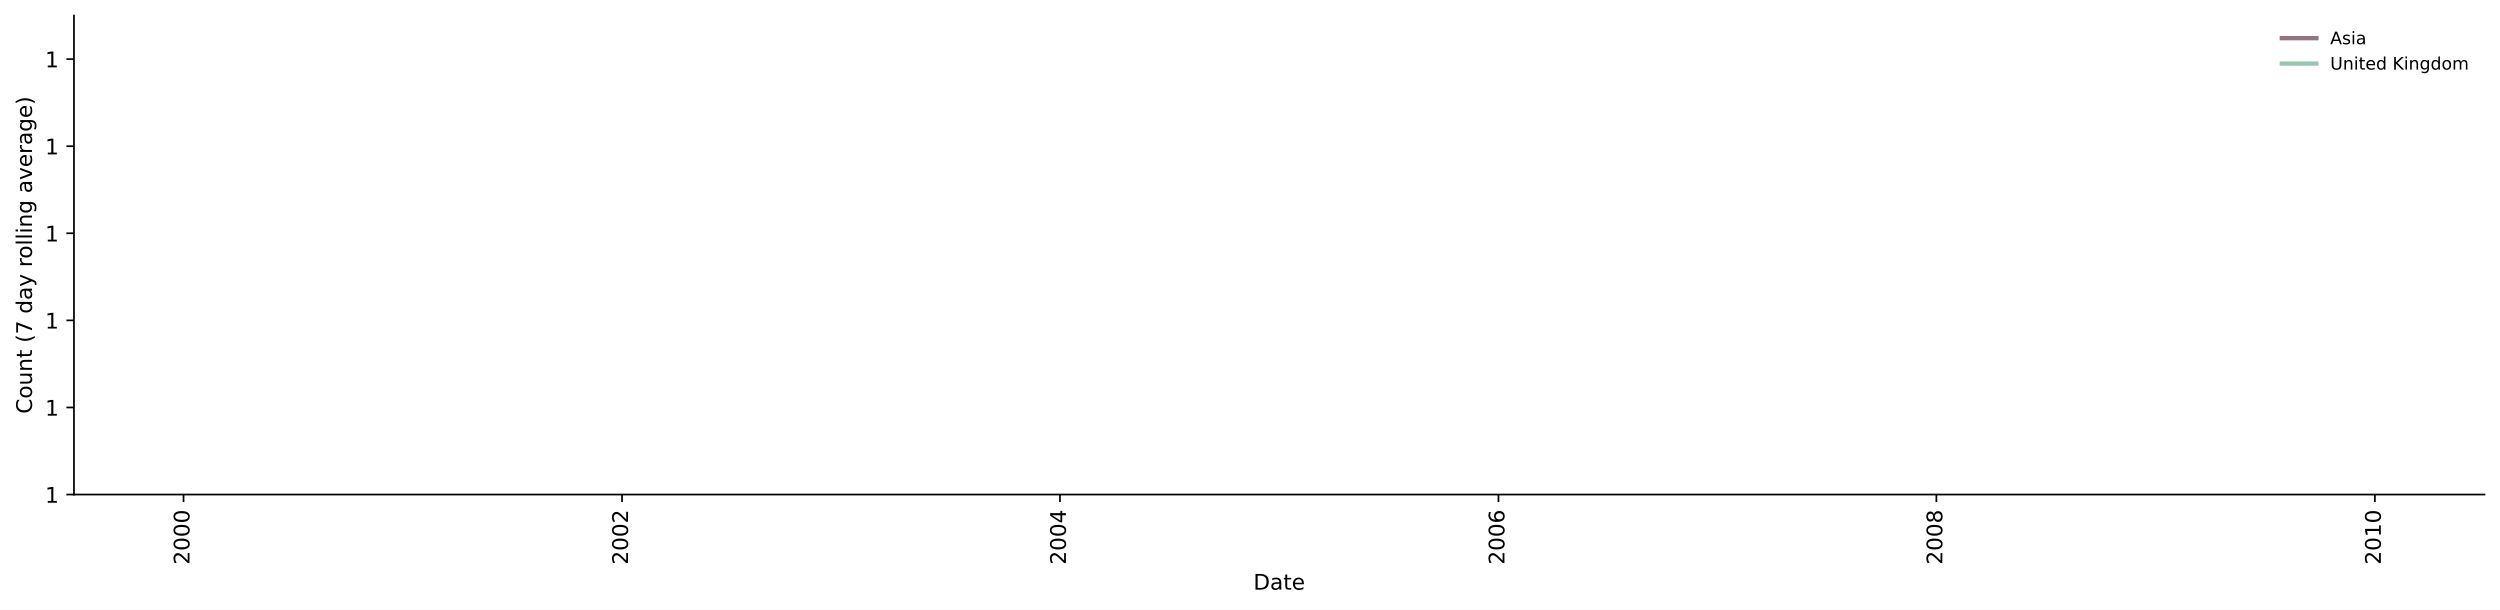
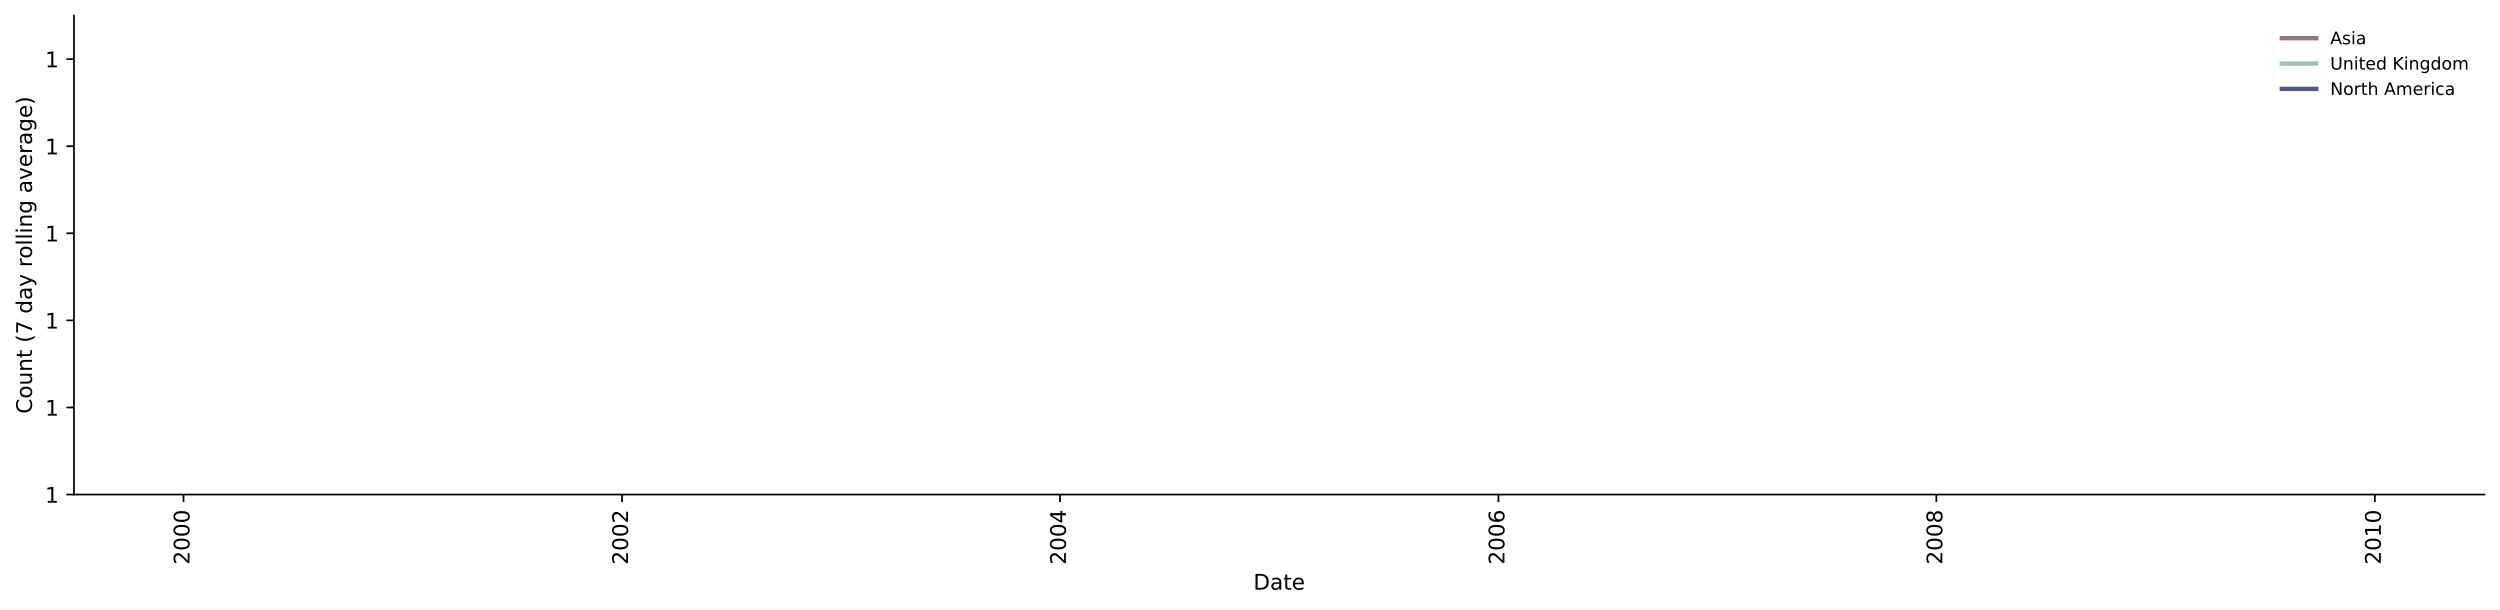
<svg xmlns="http://www.w3.org/2000/svg" xmlns:xlink="http://www.w3.org/1999/xlink" height="282.288pt" version="1.1" viewBox="0 0 1157.441 282.288" width="1157.441pt">
  <defs>
    <style type="text/css">*{stroke-linecap:butt;stroke-linejoin:round;}</style>
  </defs>
  <g id="figure_1">
    <g id="patch_1">
      <path d="M 0 282.288  L 1157.441 282.288  L 1157.441 0  L 0 0  z " style="fill:#ffffff;" />
    </g>
    <g id="axes_1">
      <g id="patch_2">
        <path d="M 34.241 228.96  L 1150.241 228.96  L 1150.241 7.2  L 34.241 7.2  z " style="fill:#ffffff;" />
      </g>
      <g id="matplotlib.axis_1">
        <g id="xtick_1">
          <g id="line2d_1">
            <defs>
-               <path d="M 0 0  L 0 3.5  " id="mca0f7e0fe6" style="stroke:#000000;stroke-width:0.8;" />
-             </defs>
-             <g>
-               <use style="stroke:#000000;stroke-width:0.8;" x="84.968" xlink:href="#mca0f7e0fe6" y="228.96" />
+               <path d="M 0 0  L 0 3.5  " id="mbc00b364b7" style="stroke:#000000;stroke-width:0.8;" />
+             </defs>
+             <g>
+               <use style="stroke:#000000;stroke-width:0.8;" x="84.968" xlink:href="#mbc00b364b7" y="228.96" />
            </g>
          </g>
          <g id="text_1">
            <g transform="translate(87.72727 261.41)rotate(-90)scale(0.1 -0.1)">
              <defs>
                <path d="M 1228 531  L 3431 531  L 3431 0  L 469 0  L 469 531  Q 828 903 1448 1529  Q 2069 2156 2228 2338  Q 2531 2678 2651 2914  Q 2772 3150 2772 3378  Q 2772 3750 2511 3984  Q 2250 4219 1831 4219  Q 1534 4219 1204 4116  Q 875 4013 500 3803  L 500 4441  Q 881 4594 1212 4672  Q 1544 4750 1819 4750  Q 2544 4750 2975 4387  Q 3406 4025 3406 3419  Q 3406 3131 3298 2873  Q 3191 2616 2906 2266  Q 2828 2175 2409 1742  Q 1991 1309 1228 531  z " id="DejaVuSans-32" transform="scale(0.015625)" />
                <path d="M 2034 4250  Q 1547 4250 1301 3770  Q 1056 3291 1056 2328  Q 1056 1369 1301 889  Q 1547 409 2034 409  Q 2525 409 2770 889  Q 3016 1369 3016 2328  Q 3016 3291 2770 3770  Q 2525 4250 2034 4250  z M 2034 4750  Q 2819 4750 3233 4129  Q 3647 3509 3647 2328  Q 3647 1150 3233 529  Q 2819 -91 2034 -91  Q 1250 -91 836 529  Q 422 1150 422 2328  Q 422 3509 836 4129  Q 1250 4750 2034 4750  z " id="DejaVuSans-30" transform="scale(0.015625)" />
              </defs>
              <use xlink:href="#DejaVuSans-32" />
              <use x="63.623" xlink:href="#DejaVuSans-30" />
              <use x="127.246" xlink:href="#DejaVuSans-30" />
              <use x="190.869" xlink:href="#DejaVuSans-30" />
            </g>
          </g>
        </g>
        <g id="xtick_2">
          <g id="line2d_2">
            <g>
-               <use style="stroke:#000000;stroke-width:0.8;" x="287.988" xlink:href="#mca0f7e0fe6" y="228.96" />
+               <use style="stroke:#000000;stroke-width:0.8;" x="287.988" xlink:href="#mbc00b364b7" y="228.96" />
            </g>
          </g>
          <g id="text_2">
            <g transform="translate(290.7475 261.41)rotate(-90)scale(0.1 -0.1)">
              <use xlink:href="#DejaVuSans-32" />
              <use x="63.623" xlink:href="#DejaVuSans-30" />
              <use x="127.246" xlink:href="#DejaVuSans-30" />
              <use x="190.869" xlink:href="#DejaVuSans-32" />
            </g>
          </g>
        </g>
        <g id="xtick_3">
          <g id="line2d_3">
            <g>
-               <use style="stroke:#000000;stroke-width:0.8;" x="490.731" xlink:href="#mca0f7e0fe6" y="228.96" />
+               <use style="stroke:#000000;stroke-width:0.8;" x="490.731" xlink:href="#mbc00b364b7" y="228.96" />
            </g>
          </g>
          <g id="text_3">
            <g transform="translate(493.4899 261.41)rotate(-90)scale(0.1 -0.1)">
              <defs>
                <path d="M 2419 4116  L 825 1625  L 2419 1625  L 2419 4116  z M 2253 4666  L 3047 4666  L 3047 1625  L 3713 1625  L 3713 1100  L 3047 1100  L 3047 0  L 2419 0  L 2419 1100  L 313 1100  L 313 1709  L 2253 4666  z " id="DejaVuSans-34" transform="scale(0.015625)" />
              </defs>
              <use xlink:href="#DejaVuSans-32" />
              <use x="63.623" xlink:href="#DejaVuSans-30" />
              <use x="127.246" xlink:href="#DejaVuSans-30" />
              <use x="190.869" xlink:href="#DejaVuSans-34" />
            </g>
          </g>
        </g>
        <g id="xtick_4">
          <g id="line2d_4">
            <g>
-               <use style="stroke:#000000;stroke-width:0.8;" x="693.751" xlink:href="#mca0f7e0fe6" y="228.96" />
+               <use style="stroke:#000000;stroke-width:0.8;" x="693.751" xlink:href="#mbc00b364b7" y="228.96" />
            </g>
          </g>
          <g id="text_4">
            <g transform="translate(696.5101 261.41)rotate(-90)scale(0.1 -0.1)">
              <defs>
                <path d="M 2113 2584  Q 1688 2584 1439 2293  Q 1191 2003 1191 1497  Q 1191 994 1439 701  Q 1688 409 2113 409  Q 2538 409 2786 701  Q 3034 994 3034 1497  Q 3034 2003 2786 2293  Q 2538 2584 2113 2584  z M 3366 4563  L 3366 3988  Q 3128 4100 2886 4159  Q 2644 4219 2406 4219  Q 1781 4219 1451 3797  Q 1122 3375 1075 2522  Q 1259 2794 1537 2939  Q 1816 3084 2150 3084  Q 2853 3084 3261 2657  Q 3669 2231 3669 1497  Q 3669 778 3244 343  Q 2819 -91 2113 -91  Q 1303 -91 875 529  Q 447 1150 447 2328  Q 447 3434 972 4092  Q 1497 4750 2381 4750  Q 2619 4750 2861 4703  Q 3103 4656 3366 4563  z " id="DejaVuSans-36" transform="scale(0.015625)" />
              </defs>
              <use xlink:href="#DejaVuSans-32" />
              <use x="63.623" xlink:href="#DejaVuSans-30" />
              <use x="127.246" xlink:href="#DejaVuSans-30" />
              <use x="190.869" xlink:href="#DejaVuSans-36" />
            </g>
          </g>
        </g>
        <g id="xtick_5">
          <g id="line2d_5">
            <g>
-               <use style="stroke:#000000;stroke-width:0.8;" x="896.493" xlink:href="#mca0f7e0fe6" y="228.96" />
+               <use style="stroke:#000000;stroke-width:0.8;" x="896.493" xlink:href="#mbc00b364b7" y="228.96" />
            </g>
          </g>
          <g id="text_5">
            <g transform="translate(899.2525 261.41)rotate(-90)scale(0.1 -0.1)">
              <defs>
                <path d="M 2034 2216  Q 1584 2216 1326 1975  Q 1069 1734 1069 1313  Q 1069 891 1326 650  Q 1584 409 2034 409  Q 2484 409 2743 651  Q 3003 894 3003 1313  Q 3003 1734 2745 1975  Q 2488 2216 2034 2216  z M 1403 2484  Q 997 2584 770 2862  Q 544 3141 544 3541  Q 544 4100 942 4425  Q 1341 4750 2034 4750  Q 2731 4750 3128 4425  Q 3525 4100 3525 3541  Q 3525 3141 3298 2862  Q 3072 2584 2669 2484  Q 3125 2378 3379 2068  Q 3634 1759 3634 1313  Q 3634 634 3220 271  Q 2806 -91 2034 -91  Q 1263 -91 848 271  Q 434 634 434 1313  Q 434 1759 690 2068  Q 947 2378 1403 2484  z M 1172 3481  Q 1172 3119 1398 2916  Q 1625 2713 2034 2713  Q 2441 2713 2670 2916  Q 2900 3119 2900 3481  Q 2900 3844 2670 4047  Q 2441 4250 2034 4250  Q 1625 4250 1398 4047  Q 1172 3844 1172 3481  z " id="DejaVuSans-38" transform="scale(0.015625)" />
              </defs>
              <use xlink:href="#DejaVuSans-32" />
              <use x="63.623" xlink:href="#DejaVuSans-30" />
              <use x="127.246" xlink:href="#DejaVuSans-30" />
              <use x="190.869" xlink:href="#DejaVuSans-38" />
            </g>
          </g>
        </g>
        <g id="xtick_6">
          <g id="line2d_6">
            <g>
-               <use style="stroke:#000000;stroke-width:0.8;" x="1099.513" xlink:href="#mca0f7e0fe6" y="228.96" />
+               <use style="stroke:#000000;stroke-width:0.8;" x="1099.513" xlink:href="#mbc00b364b7" y="228.96" />
            </g>
          </g>
          <g id="text_6">
            <g transform="translate(1102.273 261.41)rotate(-90)scale(0.1 -0.1)">
              <defs>
                <path d="M 794 531  L 1825 531  L 1825 4091  L 703 3866  L 703 4441  L 1819 4666  L 2450 4666  L 2450 531  L 3481 531  L 3481 0  L 794 0  L 794 531  z " id="DejaVuSans-31" transform="scale(0.015625)" />
              </defs>
              <use xlink:href="#DejaVuSans-32" />
              <use x="63.623" xlink:href="#DejaVuSans-30" />
              <use x="127.246" xlink:href="#DejaVuSans-31" />
              <use x="190.869" xlink:href="#DejaVuSans-30" />
            </g>
          </g>
        </g>
        <g id="text_7">
          <g transform="translate(580.2898 273.0084)scale(0.1 -0.1)">
            <defs>
              <path d="M 1259 4147  L 1259 519  L 2022 519  Q 2988 519 3436 956  Q 3884 1394 3884 2338  Q 3884 3275 3436 3711  Q 2988 4147 2022 4147  L 1259 4147  z M 628 4666  L 1925 4666  Q 3281 4666 3915 4102  Q 4550 3538 4550 2338  Q 4550 1131 3912 565  Q 3275 0 1925 0  L 628 0  L 628 4666  z " id="DejaVuSans-44" transform="scale(0.015625)" />
              <path d="M 2194 1759  Q 1497 1759 1228 1600  Q 959 1441 959 1056  Q 959 750 1161 570  Q 1363 391 1709 391  Q 2188 391 2477 730  Q 2766 1069 2766 1631  L 2766 1759  L 2194 1759  z M 3341 1997  L 3341 0  L 2766 0  L 2766 531  Q 2569 213 2275 61  Q 1981 -91 1556 -91  Q 1019 -91 701 211  Q 384 513 384 1019  Q 384 1609 779 1909  Q 1175 2209 1959 2209  L 2766 2209  L 2766 2266  Q 2766 2663 2505 2880  Q 2244 3097 1772 3097  Q 1472 3097 1187 3025  Q 903 2953 641 2809  L 641 3341  Q 956 3463 1253 3523  Q 1550 3584 1831 3584  Q 2591 3584 2966 3190  Q 3341 2797 3341 1997  z " id="DejaVuSans-61" transform="scale(0.015625)" />
              <path d="M 1172 4494  L 1172 3500  L 2356 3500  L 2356 3053  L 1172 3053  L 1172 1153  Q 1172 725 1289 603  Q 1406 481 1766 481  L 2356 481  L 2356 0  L 1766 0  Q 1100 0 847 248  Q 594 497 594 1153  L 594 3053  L 172 3053  L 172 3500  L 594 3500  L 594 4494  L 1172 4494  z " id="DejaVuSans-74" transform="scale(0.015625)" />
              <path d="M 3597 1894  L 3597 1613  L 953 1613  Q 991 1019 1311 708  Q 1631 397 2203 397  Q 2534 397 2845 478  Q 3156 559 3463 722  L 3463 178  Q 3153 47 2828 -22  Q 2503 -91 2169 -91  Q 1331 -91 842 396  Q 353 884 353 1716  Q 353 2575 817 3079  Q 1281 3584 2069 3584  Q 2775 3584 3186 3129  Q 3597 2675 3597 1894  z M 3022 2063  Q 3016 2534 2758 2815  Q 2500 3097 2075 3097  Q 1594 3097 1305 2825  Q 1016 2553 972 2059  L 3022 2063  z " id="DejaVuSans-65" transform="scale(0.015625)" />
            </defs>
            <use xlink:href="#DejaVuSans-44" />
            <use x="77.002" xlink:href="#DejaVuSans-61" />
            <use x="138.281" xlink:href="#DejaVuSans-74" />
            <use x="177.49" xlink:href="#DejaVuSans-65" />
          </g>
        </g>
      </g>
      <g id="matplotlib.axis_2">
        <g id="ytick_1">
          <g id="line2d_7">
            <defs>
-               <path d="M 0 0  L -3.5 0  " id="mac33e5083e" style="stroke:#000000;stroke-width:0.8;" />
-             </defs>
-             <g>
-               <use style="stroke:#000000;stroke-width:0.8;" x="34.241" xlink:href="#mac33e5083e" y="228.96" />
+               <path d="M 0 0  L -3.5 0  " id="m8c4d7f4666" style="stroke:#000000;stroke-width:0.8;" />
+             </defs>
+             <g>
+               <use style="stroke:#000000;stroke-width:0.8;" x="34.241" xlink:href="#m8c4d7f4666" y="228.96" />
            </g>
          </g>
          <g id="text_8">
            <g transform="translate(20.87813 232.7592)scale(0.1 -0.1)">
              <use xlink:href="#DejaVuSans-31" />
            </g>
          </g>
        </g>
        <g id="ytick_2">
          <g id="line2d_8">
            <g>
-               <use style="stroke:#000000;stroke-width:0.8;" x="34.241" xlink:href="#mac33e5083e" y="188.64" />
+               <use style="stroke:#000000;stroke-width:0.8;" x="34.241" xlink:href="#m8c4d7f4666" y="188.64" />
            </g>
          </g>
          <g id="text_9">
            <g transform="translate(20.87813 192.4392)scale(0.1 -0.1)">
              <use xlink:href="#DejaVuSans-31" />
            </g>
          </g>
        </g>
        <g id="ytick_3">
          <g id="line2d_9">
            <g>
-               <use style="stroke:#000000;stroke-width:0.8;" x="34.241" xlink:href="#mac33e5083e" y="148.32" />
+               <use style="stroke:#000000;stroke-width:0.8;" x="34.241" xlink:href="#m8c4d7f4666" y="148.32" />
            </g>
          </g>
          <g id="text_10">
            <g transform="translate(20.87813 152.1192)scale(0.1 -0.1)">
              <use xlink:href="#DejaVuSans-31" />
            </g>
          </g>
        </g>
        <g id="ytick_4">
          <g id="line2d_10">
            <g>
-               <use style="stroke:#000000;stroke-width:0.8;" x="34.241" xlink:href="#mac33e5083e" y="108" />
+               <use style="stroke:#000000;stroke-width:0.8;" x="34.241" xlink:href="#m8c4d7f4666" y="108" />
            </g>
          </g>
          <g id="text_11">
            <g transform="translate(20.87813 111.7992)scale(0.1 -0.1)">
              <use xlink:href="#DejaVuSans-31" />
            </g>
          </g>
        </g>
        <g id="ytick_5">
          <g id="line2d_11">
            <g>
-               <use style="stroke:#000000;stroke-width:0.8;" x="34.241" xlink:href="#mac33e5083e" y="67.68" />
+               <use style="stroke:#000000;stroke-width:0.8;" x="34.241" xlink:href="#m8c4d7f4666" y="67.68" />
            </g>
          </g>
          <g id="text_12">
            <g transform="translate(20.87813 71.47922)scale(0.1 -0.1)">
              <use xlink:href="#DejaVuSans-31" />
            </g>
          </g>
        </g>
        <g id="ytick_6">
          <g id="line2d_12">
            <g>
-               <use style="stroke:#000000;stroke-width:0.8;" x="34.241" xlink:href="#mac33e5083e" y="27.36" />
+               <use style="stroke:#000000;stroke-width:0.8;" x="34.241" xlink:href="#m8c4d7f4666" y="27.36" />
            </g>
          </g>
          <g id="text_13">
            <g transform="translate(20.87813 31.15922)scale(0.1 -0.1)">
              <use xlink:href="#DejaVuSans-31" />
            </g>
          </g>
        </g>
        <g id="text_14">
          <g transform="translate(14.79844 191.548)rotate(-90)scale(0.1 -0.1)">
            <defs>
              <path d="M 4122 4306  L 4122 3641  Q 3803 3938 3442 4084  Q 3081 4231 2675 4231  Q 1875 4231 1450 3742  Q 1025 3253 1025 2328  Q 1025 1406 1450 917  Q 1875 428 2675 428  Q 3081 428 3442 575  Q 3803 722 4122 1019  L 4122 359  Q 3791 134 3420 21  Q 3050 -91 2638 -91  Q 1578 -91 968 557  Q 359 1206 359 2328  Q 359 3453 968 4101  Q 1578 4750 2638 4750  Q 3056 4750 3426 4639  Q 3797 4528 4122 4306  z " id="DejaVuSans-43" transform="scale(0.015625)" />
              <path d="M 1959 3097  Q 1497 3097 1228 2736  Q 959 2375 959 1747  Q 959 1119 1226 758  Q 1494 397 1959 397  Q 2419 397 2687 759  Q 2956 1122 2956 1747  Q 2956 2369 2687 2733  Q 2419 3097 1959 3097  z M 1959 3584  Q 2709 3584 3137 3096  Q 3566 2609 3566 1747  Q 3566 888 3137 398  Q 2709 -91 1959 -91  Q 1206 -91 779 398  Q 353 888 353 1747  Q 353 2609 779 3096  Q 1206 3584 1959 3584  z " id="DejaVuSans-6f" transform="scale(0.015625)" />
              <path d="M 544 1381  L 544 3500  L 1119 3500  L 1119 1403  Q 1119 906 1312 657  Q 1506 409 1894 409  Q 2359 409 2629 706  Q 2900 1003 2900 1516  L 2900 3500  L 3475 3500  L 3475 0  L 2900 0  L 2900 538  Q 2691 219 2414 64  Q 2138 -91 1772 -91  Q 1169 -91 856 284  Q 544 659 544 1381  z M 1991 3584  L 1991 3584  z " id="DejaVuSans-75" transform="scale(0.015625)" />
              <path d="M 3513 2113  L 3513 0  L 2938 0  L 2938 2094  Q 2938 2591 2744 2837  Q 2550 3084 2163 3084  Q 1697 3084 1428 2787  Q 1159 2491 1159 1978  L 1159 0  L 581 0  L 581 3500  L 1159 3500  L 1159 2956  Q 1366 3272 1645 3428  Q 1925 3584 2291 3584  Q 2894 3584 3203 3211  Q 3513 2838 3513 2113  z " id="DejaVuSans-6e" transform="scale(0.015625)" />
              <path id="DejaVuSans-20" transform="scale(0.015625)" />
              <path d="M 1984 4856  Q 1566 4138 1362 3434  Q 1159 2731 1159 2009  Q 1159 1288 1364 580  Q 1569 -128 1984 -844  L 1484 -844  Q 1016 -109 783 600  Q 550 1309 550 2009  Q 550 2706 781 3412  Q 1013 4119 1484 4856  L 1984 4856  z " id="DejaVuSans-28" transform="scale(0.015625)" />
              <path d="M 525 4666  L 3525 4666  L 3525 4397  L 1831 0  L 1172 0  L 2766 4134  L 525 4134  L 525 4666  z " id="DejaVuSans-37" transform="scale(0.015625)" />
              <path d="M 2906 2969  L 2906 4863  L 3481 4863  L 3481 0  L 2906 0  L 2906 525  Q 2725 213 2448 61  Q 2172 -91 1784 -91  Q 1150 -91 751 415  Q 353 922 353 1747  Q 353 2572 751 3078  Q 1150 3584 1784 3584  Q 2172 3584 2448 3432  Q 2725 3281 2906 2969  z M 947 1747  Q 947 1113 1208 752  Q 1469 391 1925 391  Q 2381 391 2643 752  Q 2906 1113 2906 1747  Q 2906 2381 2643 2742  Q 2381 3103 1925 3103  Q 1469 3103 1208 2742  Q 947 2381 947 1747  z " id="DejaVuSans-64" transform="scale(0.015625)" />
              <path d="M 2059 -325  Q 1816 -950 1584 -1140  Q 1353 -1331 966 -1331  L 506 -1331  L 506 -850  L 844 -850  Q 1081 -850 1212 -737  Q 1344 -625 1503 -206  L 1606 56  L 191 3500  L 800 3500  L 1894 763  L 2988 3500  L 3597 3500  L 2059 -325  z " id="DejaVuSans-79" transform="scale(0.015625)" />
              <path d="M 2631 2963  Q 2534 3019 2420 3045  Q 2306 3072 2169 3072  Q 1681 3072 1420 2755  Q 1159 2438 1159 1844  L 1159 0  L 581 0  L 581 3500  L 1159 3500  L 1159 2956  Q 1341 3275 1631 3429  Q 1922 3584 2338 3584  Q 2397 3584 2469 3576  Q 2541 3569 2628 3553  L 2631 2963  z " id="DejaVuSans-72" transform="scale(0.015625)" />
              <path d="M 603 4863  L 1178 4863  L 1178 0  L 603 0  L 603 4863  z " id="DejaVuSans-6c" transform="scale(0.015625)" />
              <path d="M 603 3500  L 1178 3500  L 1178 0  L 603 0  L 603 3500  z M 603 4863  L 1178 4863  L 1178 4134  L 603 4134  L 603 4863  z " id="DejaVuSans-69" transform="scale(0.015625)" />
              <path d="M 2906 1791  Q 2906 2416 2648 2759  Q 2391 3103 1925 3103  Q 1463 3103 1205 2759  Q 947 2416 947 1791  Q 947 1169 1205 825  Q 1463 481 1925 481  Q 2391 481 2648 825  Q 2906 1169 2906 1791  z M 3481 434  Q 3481 -459 3084 -895  Q 2688 -1331 1869 -1331  Q 1566 -1331 1297 -1286  Q 1028 -1241 775 -1147  L 775 -588  Q 1028 -725 1275 -790  Q 1522 -856 1778 -856  Q 2344 -856 2625 -561  Q 2906 -266 2906 331  L 2906 616  Q 2728 306 2450 153  Q 2172 0 1784 0  Q 1141 0 747 490  Q 353 981 353 1791  Q 353 2603 747 3093  Q 1141 3584 1784 3584  Q 2172 3584 2450 3431  Q 2728 3278 2906 2969  L 2906 3500  L 3481 3500  L 3481 434  z " id="DejaVuSans-67" transform="scale(0.015625)" />
              <path d="M 191 3500  L 800 3500  L 1894 563  L 2988 3500  L 3597 3500  L 2284 0  L 1503 0  L 191 3500  z " id="DejaVuSans-76" transform="scale(0.015625)" />
              <path d="M 513 4856  L 1013 4856  Q 1481 4119 1714 3412  Q 1947 2706 1947 2009  Q 1947 1309 1714 600  Q 1481 -109 1013 -844  L 513 -844  Q 928 -128 1133 580  Q 1338 1288 1338 2009  Q 1338 2731 1133 3434  Q 928 4138 513 4856  z " id="DejaVuSans-29" transform="scale(0.015625)" />
            </defs>
            <use xlink:href="#DejaVuSans-43" />
            <use x="69.824" xlink:href="#DejaVuSans-6f" />
            <use x="131.006" xlink:href="#DejaVuSans-75" />
            <use x="194.385" xlink:href="#DejaVuSans-6e" />
            <use x="257.764" xlink:href="#DejaVuSans-74" />
            <use x="296.973" xlink:href="#DejaVuSans-20" />
            <use x="328.76" xlink:href="#DejaVuSans-28" />
            <use x="367.773" xlink:href="#DejaVuSans-37" />
            <use x="431.396" xlink:href="#DejaVuSans-20" />
            <use x="463.184" xlink:href="#DejaVuSans-64" />
            <use x="526.66" xlink:href="#DejaVuSans-61" />
            <use x="587.939" xlink:href="#DejaVuSans-79" />
            <use x="647.119" xlink:href="#DejaVuSans-20" />
            <use x="678.906" xlink:href="#DejaVuSans-72" />
            <use x="717.77" xlink:href="#DejaVuSans-6f" />
            <use x="778.951" xlink:href="#DejaVuSans-6c" />
            <use x="806.734" xlink:href="#DejaVuSans-6c" />
            <use x="834.518" xlink:href="#DejaVuSans-69" />
            <use x="862.301" xlink:href="#DejaVuSans-6e" />
            <use x="925.68" xlink:href="#DejaVuSans-67" />
            <use x="989.156" xlink:href="#DejaVuSans-20" />
            <use x="1020.943" xlink:href="#DejaVuSans-61" />
            <use x="1082.223" xlink:href="#DejaVuSans-76" />
            <use x="1141.402" xlink:href="#DejaVuSans-65" />
            <use x="1202.926" xlink:href="#DejaVuSans-72" />
            <use x="1244.039" xlink:href="#DejaVuSans-61" />
            <use x="1305.318" xlink:href="#DejaVuSans-67" />
            <use x="1368.795" xlink:href="#DejaVuSans-65" />
            <use x="1430.318" xlink:href="#DejaVuSans-29" />
          </g>
        </g>
      </g>
      <g id="line2d_13">
-         <path clip-path="url(#pe392c69e58)" style="fill:none;stroke:#947383;stroke-linecap:square;stroke-width:2;" />
+         <path clip-path="url(#pa7505d4cc9)" style="fill:none;stroke:#947383;stroke-linecap:square;stroke-width:2;" />
      </g>
      <g id="line2d_14">
-         <path clip-path="url(#pe392c69e58)" style="fill:none;stroke:#96c6ad;stroke-linecap:square;stroke-width:2;" />
+         <path clip-path="url(#pa7505d4cc9)" style="fill:none;stroke:#96c6ad;stroke-linecap:square;stroke-width:2;" />
+       </g>
+       <g id="line2d_15">
+         <path clip-path="url(#pa7505d4cc9)" style="fill:none;stroke:#525886;stroke-linecap:square;stroke-width:2;" />
      </g>
      <g id="patch_3">
        <path d="M 34.241 228.96  L 34.241 7.2  " style="fill:none;stroke:#000000;stroke-linecap:square;stroke-linejoin:miter;stroke-width:0.8;" />
      </g>
      <g id="patch_4">
        <path d="M 34.241 228.96  L 1150.241 228.96  " style="fill:none;stroke:#000000;stroke-linecap:square;stroke-linejoin:miter;stroke-width:0.8;" />
      </g>
      <g id="legend_1">
-         <g id="line2d_15">
+         <g id="line2d_16">
          <path d="M 1056.429 17.679  L 1072.429 17.679  " style="fill:none;stroke:#947383;stroke-linecap:square;stroke-width:2;" />
        </g>
-         <g id="line2d_16" />
+         <g id="line2d_17" />
        <g id="text_15">
          <g transform="translate(1078.829 20.47875)scale(0.08 -0.08)">
            <defs>
              <path d="M 2188 4044  L 1331 1722  L 3047 1722  L 2188 4044  z M 1831 4666  L 2547 4666  L 4325 0  L 3669 0  L 3244 1197  L 1141 1197  L 716 0  L 50 0  L 1831 4666  z " id="DejaVuSans-41" transform="scale(0.015625)" />
              <path d="M 2834 3397  L 2834 2853  Q 2591 2978 2328 3040  Q 2066 3103 1784 3103  Q 1356 3103 1142 2972  Q 928 2841 928 2578  Q 928 2378 1081 2264  Q 1234 2150 1697 2047  L 1894 2003  Q 2506 1872 2764 1633  Q 3022 1394 3022 966  Q 3022 478 2636 193  Q 2250 -91 1575 -91  Q 1294 -91 989 -36  Q 684 19 347 128  L 347 722  Q 666 556 975 473  Q 1284 391 1588 391  Q 1994 391 2212 530  Q 2431 669 2431 922  Q 2431 1156 2273 1281  Q 2116 1406 1581 1522  L 1381 1569  Q 847 1681 609 1914  Q 372 2147 372 2553  Q 372 3047 722 3315  Q 1072 3584 1716 3584  Q 2034 3584 2315 3537  Q 2597 3491 2834 3397  z " id="DejaVuSans-73" transform="scale(0.015625)" />
            </defs>
            <use xlink:href="#DejaVuSans-41" />
            <use x="68.408" xlink:href="#DejaVuSans-73" />
            <use x="120.508" xlink:href="#DejaVuSans-69" />
            <use x="148.291" xlink:href="#DejaVuSans-61" />
          </g>
        </g>
-         <g id="line2d_17">
+         <g id="line2d_18">
          <path d="M 1056.429 29.421  L 1072.429 29.421  " style="fill:none;stroke:#96c6ad;stroke-linecap:square;stroke-width:2;" />
        </g>
-         <g id="line2d_18" />
+         <g id="line2d_19" />
        <g id="text_16">
          <g transform="translate(1078.829 32.22125)scale(0.08 -0.08)">
            <defs>
              <path d="M 556 4666  L 1191 4666  L 1191 1831  Q 1191 1081 1462 751  Q 1734 422 2344 422  Q 2950 422 3222 751  Q 3494 1081 3494 1831  L 3494 4666  L 4128 4666  L 4128 1753  Q 4128 841 3676 375  Q 3225 -91 2344 -91  Q 1459 -91 1007 375  Q 556 841 556 1753  L 556 4666  z " id="DejaVuSans-55" transform="scale(0.015625)" />
              <path d="M 628 4666  L 1259 4666  L 1259 2694  L 3353 4666  L 4166 4666  L 1850 2491  L 4331 0  L 3500 0  L 1259 2247  L 1259 0  L 628 0  L 628 4666  z " id="DejaVuSans-4b" transform="scale(0.015625)" />
              <path d="M 3328 2828  Q 3544 3216 3844 3400  Q 4144 3584 4550 3584  Q 5097 3584 5394 3201  Q 5691 2819 5691 2113  L 5691 0  L 5113 0  L 5113 2094  Q 5113 2597 4934 2840  Q 4756 3084 4391 3084  Q 3944 3084 3684 2787  Q 3425 2491 3425 1978  L 3425 0  L 2847 0  L 2847 2094  Q 2847 2600 2669 2842  Q 2491 3084 2119 3084  Q 1678 3084 1418 2786  Q 1159 2488 1159 1978  L 1159 0  L 581 0  L 581 3500  L 1159 3500  L 1159 2956  Q 1356 3278 1631 3431  Q 1906 3584 2284 3584  Q 2666 3584 2933 3390  Q 3200 3197 3328 2828  z " id="DejaVuSans-6d" transform="scale(0.015625)" />
            </defs>
            <use xlink:href="#DejaVuSans-55" />
            <use x="73.193" xlink:href="#DejaVuSans-6e" />
            <use x="136.572" xlink:href="#DejaVuSans-69" />
            <use x="164.355" xlink:href="#DejaVuSans-74" />
            <use x="203.564" xlink:href="#DejaVuSans-65" />
            <use x="265.088" xlink:href="#DejaVuSans-64" />
            <use x="328.564" xlink:href="#DejaVuSans-20" />
            <use x="360.352" xlink:href="#DejaVuSans-4b" />
            <use x="425.928" xlink:href="#DejaVuSans-69" />
            <use x="453.711" xlink:href="#DejaVuSans-6e" />
            <use x="517.09" xlink:href="#DejaVuSans-67" />
            <use x="580.566" xlink:href="#DejaVuSans-64" />
            <use x="644.043" xlink:href="#DejaVuSans-6f" />
            <use x="705.225" xlink:href="#DejaVuSans-6d" />
          </g>
        </g>
+         <g id="line2d_20">
+           <path d="M 1056.429 41.164  L 1072.429 41.164  " style="fill:none;stroke:#525886;stroke-linecap:square;stroke-width:2;" />
+         </g>
+         <g id="line2d_21" />
+         <g id="text_17">
+           <g transform="translate(1078.829 43.96375)scale(0.08 -0.08)">
+             <defs>
+               <path d="M 628 4666  L 1478 4666  L 3547 763  L 3547 4666  L 4159 4666  L 4159 0  L 3309 0  L 1241 3903  L 1241 0  L 628 0  L 628 4666  z " id="DejaVuSans-4e" transform="scale(0.015625)" />
+               <path d="M 3513 2113  L 3513 0  L 2938 0  L 2938 2094  Q 2938 2591 2744 2837  Q 2550 3084 2163 3084  Q 1697 3084 1428 2787  Q 1159 2491 1159 1978  L 1159 0  L 581 0  L 581 4863  L 1159 4863  L 1159 2956  Q 1366 3272 1645 3428  Q 1925 3584 2291 3584  Q 2894 3584 3203 3211  Q 3513 2838 3513 2113  z " id="DejaVuSans-68" transform="scale(0.015625)" />
+               <path d="M 3122 3366  L 3122 2828  Q 2878 2963 2633 3030  Q 2388 3097 2138 3097  Q 1578 3097 1268 2742  Q 959 2388 959 1747  Q 959 1106 1268 751  Q 1578 397 2138 397  Q 2388 397 2633 464  Q 2878 531 3122 666  L 3122 134  Q 2881 22 2623 -34  Q 2366 -91 2075 -91  Q 1284 -91 818 406  Q 353 903 353 1747  Q 353 2603 823 3093  Q 1294 3584 2113 3584  Q 2378 3584 2631 3529  Q 2884 3475 3122 3366  z " id="DejaVuSans-63" transform="scale(0.015625)" />
+             </defs>
+             <use xlink:href="#DejaVuSans-4e" />
+             <use x="74.805" xlink:href="#DejaVuSans-6f" />
+             <use x="135.986" xlink:href="#DejaVuSans-72" />
+             <use x="177.1" xlink:href="#DejaVuSans-74" />
+             <use x="216.309" xlink:href="#DejaVuSans-68" />
+             <use x="279.688" xlink:href="#DejaVuSans-20" />
+             <use x="311.475" xlink:href="#DejaVuSans-41" />
+             <use x="379.883" xlink:href="#DejaVuSans-6d" />
+             <use x="477.295" xlink:href="#DejaVuSans-65" />
+             <use x="538.818" xlink:href="#DejaVuSans-72" />
+             <use x="579.932" xlink:href="#DejaVuSans-69" />
+             <use x="607.715" xlink:href="#DejaVuSans-63" />
+             <use x="662.695" xlink:href="#DejaVuSans-61" />
+           </g>
+         </g>
      </g>
    </g>
  </g>
  <defs>
-     <clipPath id="pe392c69e58">
+     <clipPath id="pa7505d4cc9">
      <rect height="221.76" width="1116" x="34.241" y="7.2" />
    </clipPath>
  </defs>
</svg>
